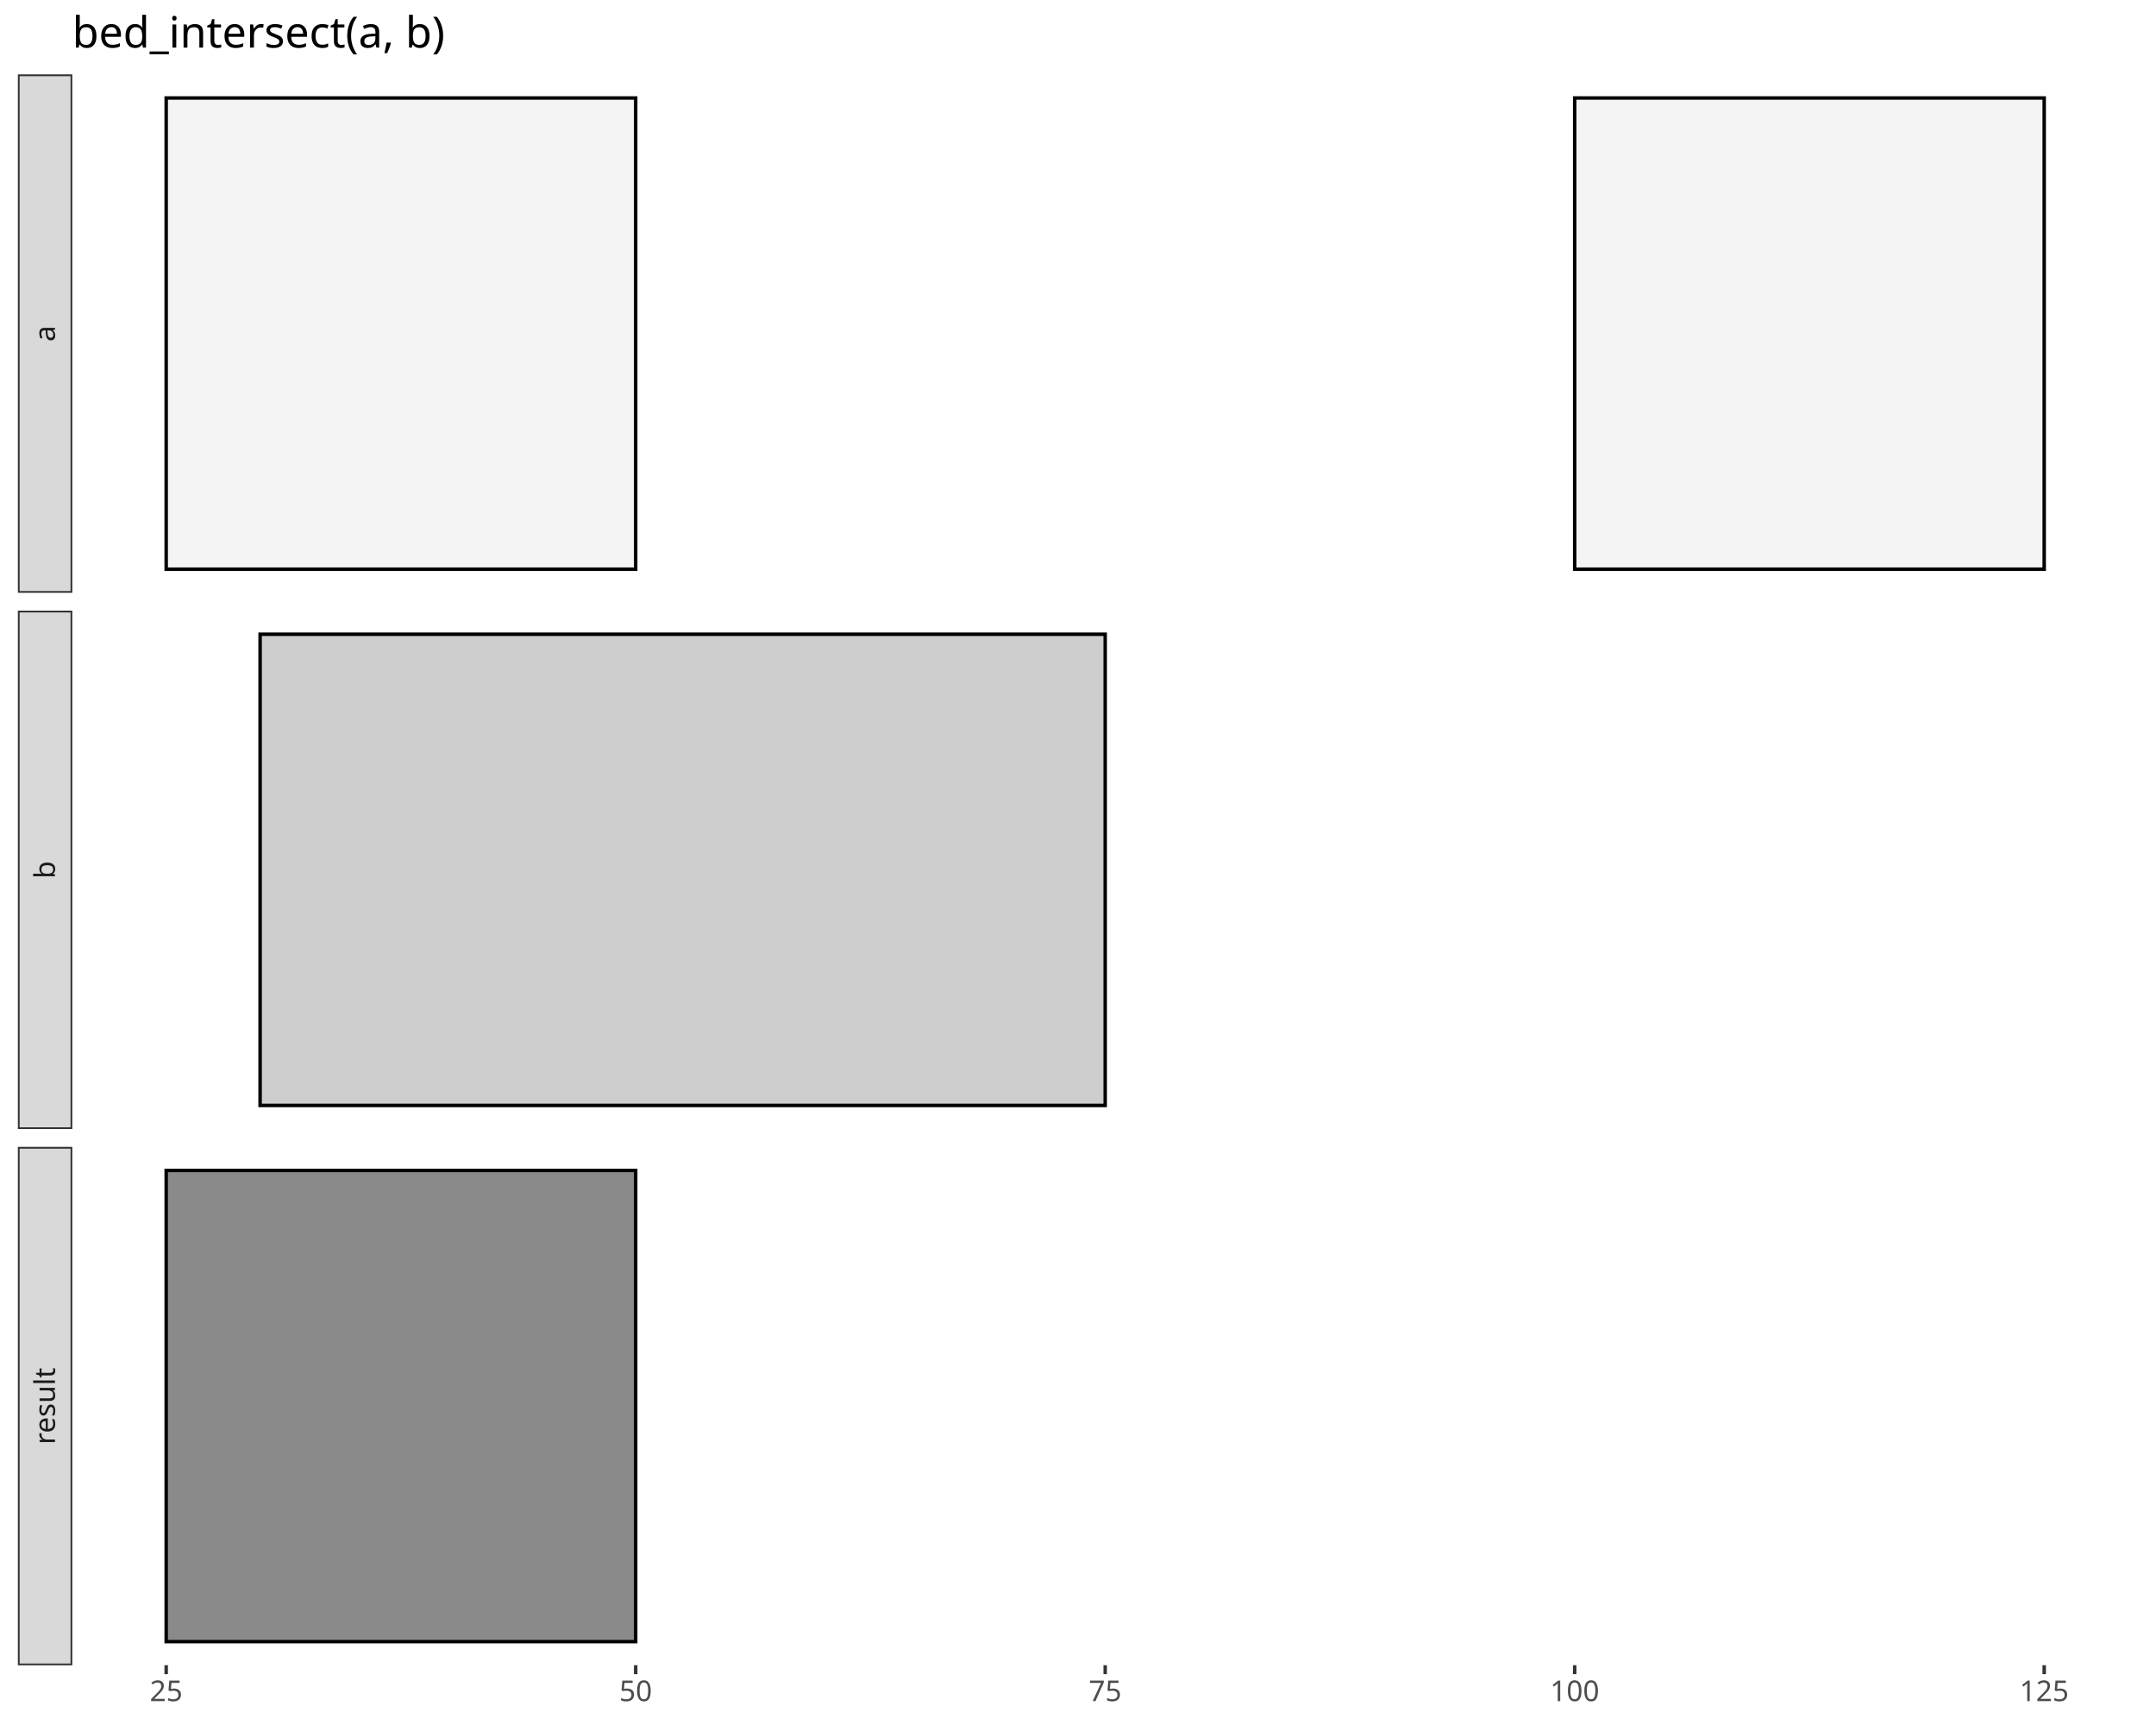
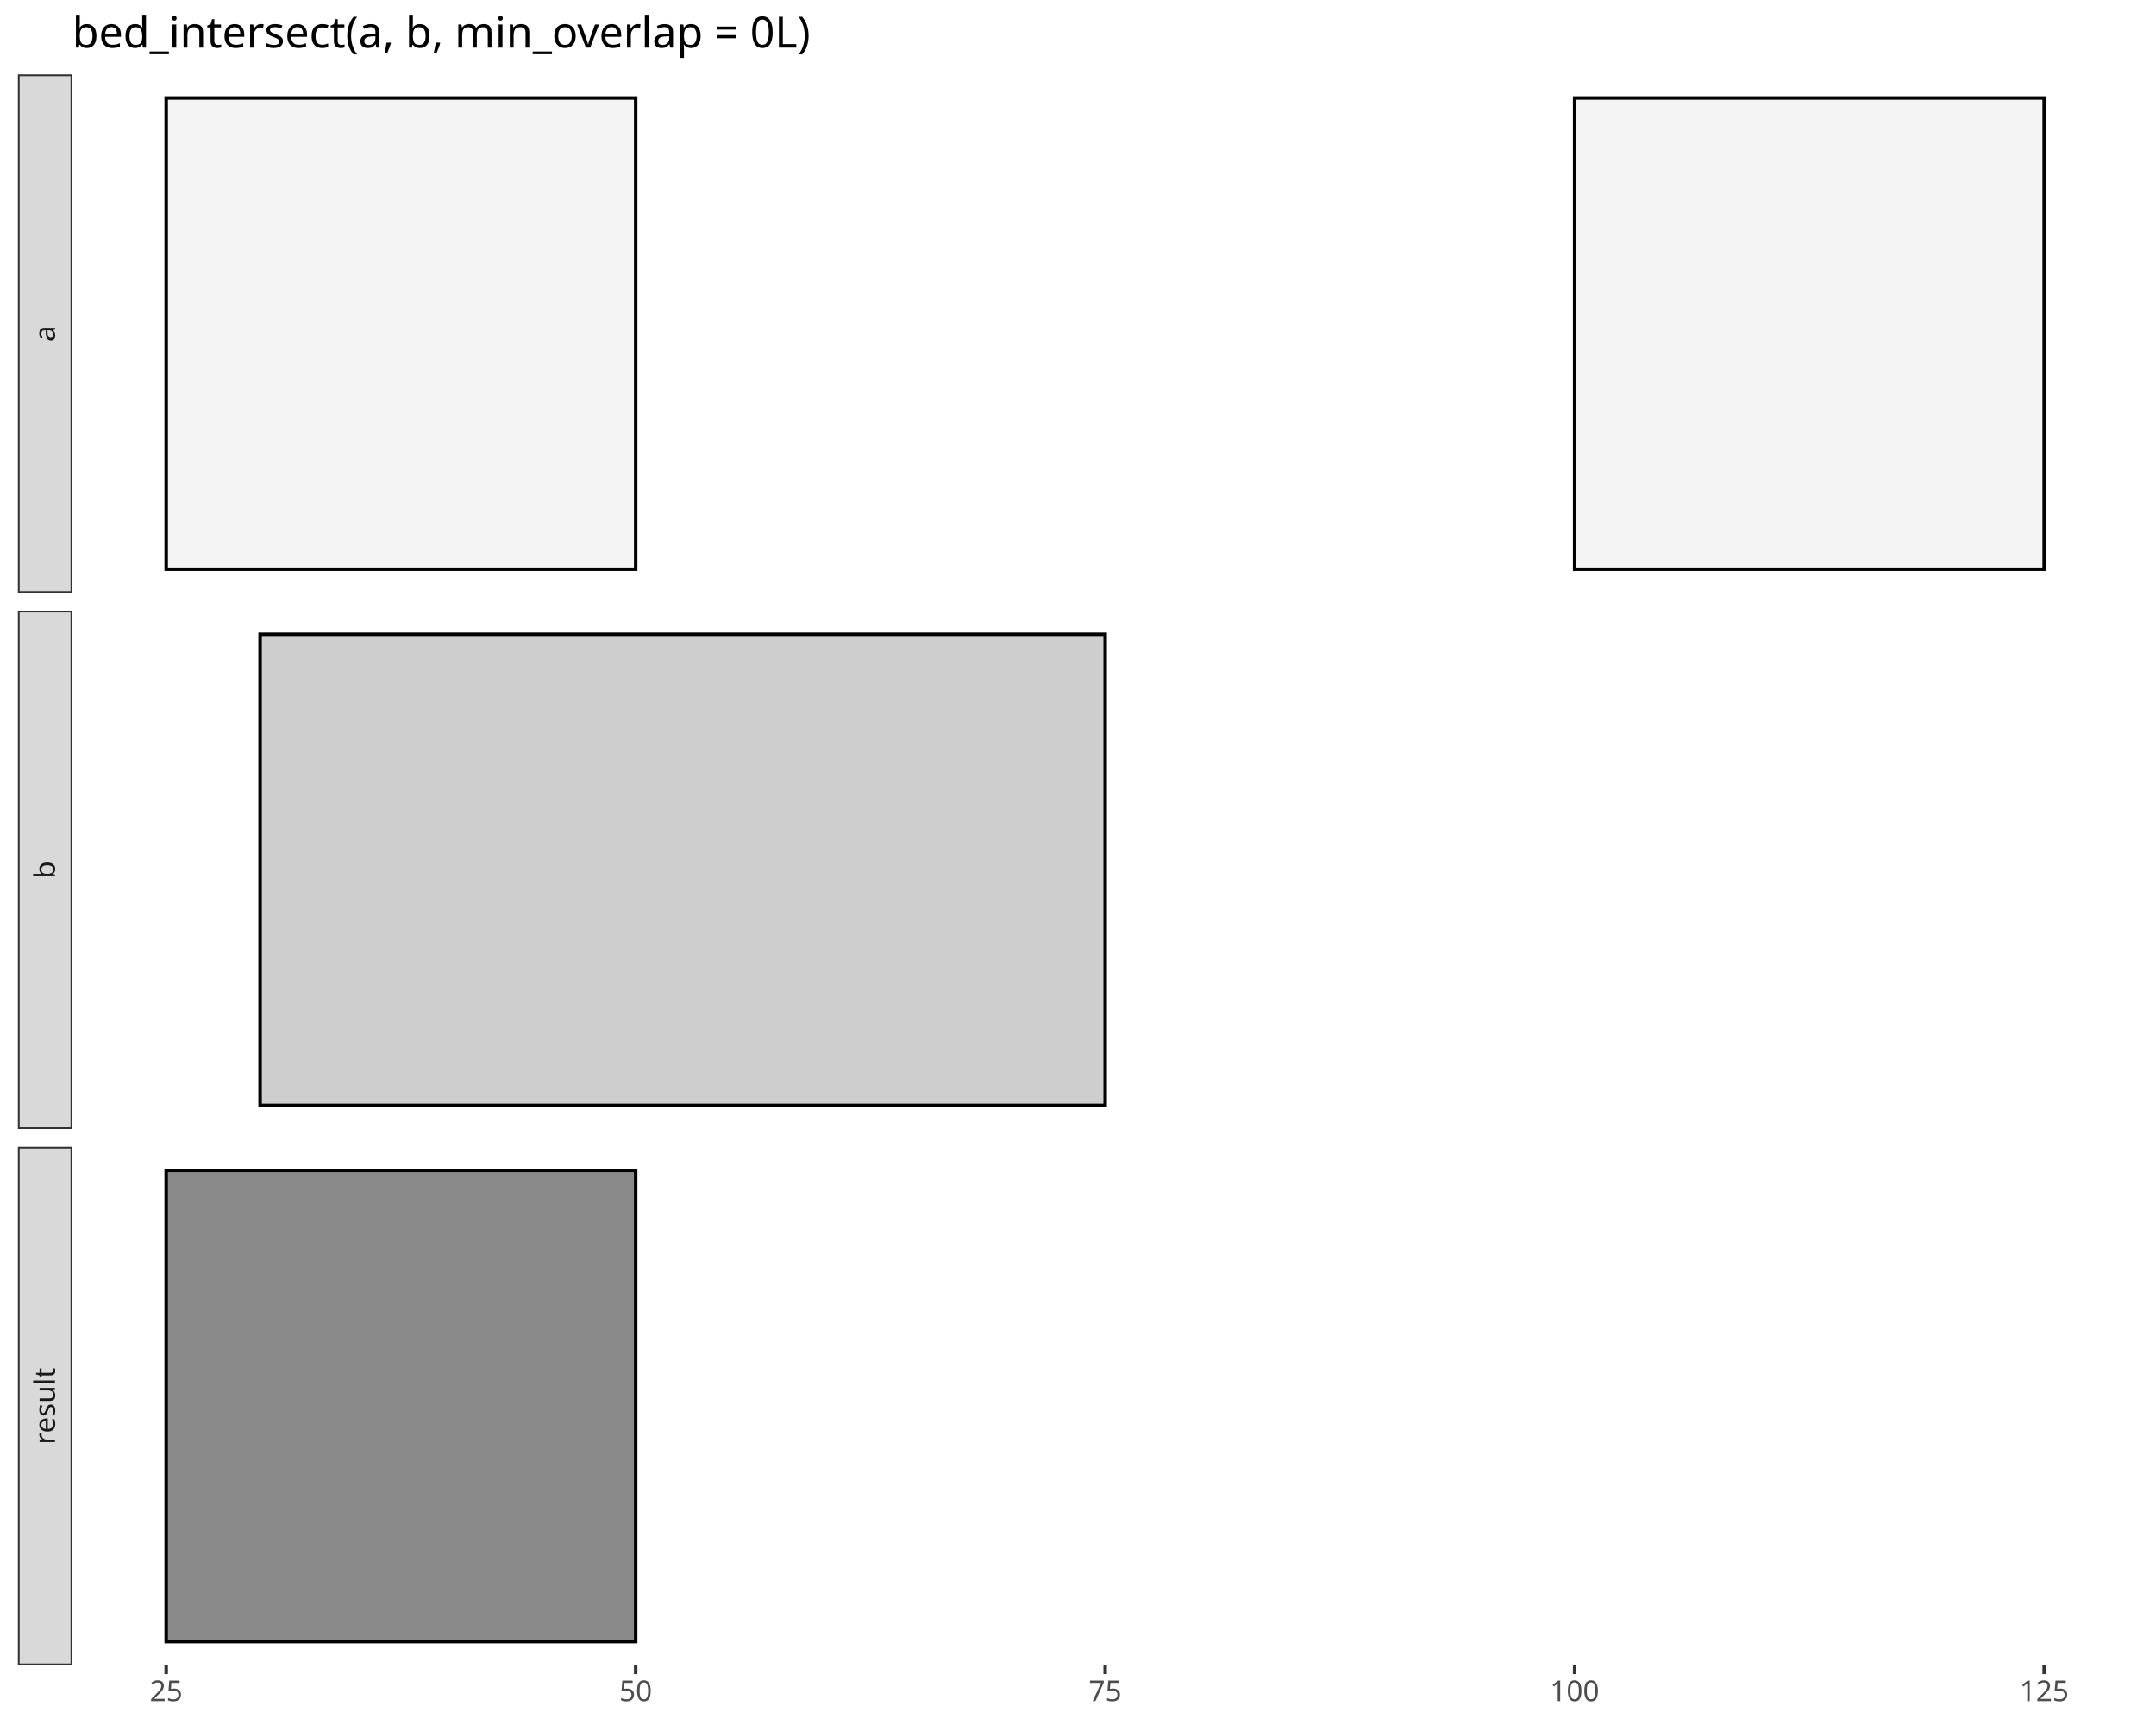
<svg xmlns="http://www.w3.org/2000/svg" class="svglite" data-engine-version="2.0" width="720.00pt" height="576.00pt" viewBox="0 0 720.00 576.00">
  <defs>
    <style type="text/css">
    .svglite line, .svglite polyline, .svglite polygon, .svglite path, .svglite rect, .svglite circle {
      fill: none;
      stroke: #000000;
      stroke-linecap: round;
      stroke-linejoin: round;
      stroke-miterlimit: 10.00;
    }
  </style>
  </defs>
  <rect width="100%" height="100%" style="stroke: none; fill: #FFFFFF;" />
  <defs>
    <clipPath id="cpMC4wMHw3MjAuMDB8MC4wMHw1NzYuMDA=">
      <rect x="0.00" y="0.00" width="720.00" height="576.00" />
    </clipPath>
  </defs>
  <g clip-path="url(#cpMC4wMHw3MjAuMDB8MC4wMHw1NzYuMDA=)">
</g>
  <defs>
    <clipPath id="cpMjQuMTR8NzE0LjAyfDI0Ljg1fDE5Ny45Mw==">
      <rect x="24.14" y="24.85" width="689.88" height="173.08" />
    </clipPath>
  </defs>
  <g clip-path="url(#cpMjQuMTR8NzE0LjAyfDI0Ljg1fDE5Ny45Mw==)">
    <rect x="55.50" y="32.72" width="156.79" height="157.34" style="stroke-width: 1.16; stroke-linecap: butt; stroke-linejoin: miter; fill: #F0F0F0; fill-opacity: 0.75;" />
    <rect x="525.87" y="32.72" width="156.79" height="157.34" style="stroke-width: 1.16; stroke-linecap: butt; stroke-linejoin: miter; fill: #F0F0F0; fill-opacity: 0.75;" />
  </g>
  <g clip-path="url(#cpMC4wMHw3MjAuMDB8MC4wMHw1NzYuMDA=)">
</g>
  <defs>
    <clipPath id="cpMjQuMTR8NzE0LjAyfDIwMy45MXwzNzYuOTk=">
      <rect x="24.14" y="203.91" width="689.88" height="173.08" />
    </clipPath>
  </defs>
  <g clip-path="url(#cpMjQuMTR8NzE0LjAyfDIwMy45MXwzNzYuOTk=)">
    <rect x="86.86" y="211.78" width="282.22" height="157.34" style="stroke-width: 1.16; stroke-linecap: butt; stroke-linejoin: miter; fill: #BDBDBD; fill-opacity: 0.75;" />
  </g>
  <g clip-path="url(#cpMC4wMHw3MjAuMDB8MC4wMHw1NzYuMDA=)">
</g>
  <defs>
    <clipPath id="cpMjQuMTR8NzE0LjAyfDM4Mi45N3w1NTYuMDQ=">
      <rect x="24.14" y="382.97" width="689.88" height="173.08" />
    </clipPath>
  </defs>
  <g clip-path="url(#cpMjQuMTR8NzE0LjAyfDM4Mi45N3w1NTYuMDQ=)">
    <rect x="55.50" y="390.83" width="156.79" height="157.34" style="stroke-width: 1.16; stroke-linecap: butt; stroke-linejoin: miter; fill: #636363; fill-opacity: 0.75;" />
  </g>
  <g clip-path="url(#cpMC4wMHw3MjAuMDB8MC4wMHw1NzYuMDA=)">
</g>
  <defs>
    <clipPath id="cpNS45OHwyNC4xNHwyNC44NXwxOTcuOTM=">
      <rect x="5.98" y="24.85" width="18.16" height="173.08" />
    </clipPath>
  </defs>
  <g clip-path="url(#cpNS45OHwyNC4xNHwyNC44NXwxOTcuOTM=)">
    <rect x="5.98" y="24.85" width="18.16" height="173.08" style="stroke-width: 1.16; stroke: #333333; fill: #D9D9D9;" />
    <text transform="translate(18.36,111.39) rotate(-90)" text-anchor="middle" style="font-size: 9.60px; fill: #1A1A1A; font-family: sans;" textLength="5.34px" lengthAdjust="spacingAndGlyphs">a</text>
  </g>
  <g clip-path="url(#cpMC4wMHw3MjAuMDB8MC4wMHw1NzYuMDA=)">
</g>
  <defs>
    <clipPath id="cpNS45OHwyNC4xNHwyMDMuOTF8Mzc2Ljk5">
      <rect x="5.98" y="203.91" width="18.16" height="173.08" />
    </clipPath>
  </defs>
  <g clip-path="url(#cpNS45OHwyNC4xNHwyMDMuOTF8Mzc2Ljk5)">
    <rect x="5.98" y="203.91" width="18.16" height="173.08" style="stroke-width: 1.16; stroke: #333333; fill: #D9D9D9;" />
    <text transform="translate(18.36,290.45) rotate(-90)" text-anchor="middle" style="font-size: 9.60px; fill: #1A1A1A; font-family: sans;" textLength="5.34px" lengthAdjust="spacingAndGlyphs">b</text>
  </g>
  <g clip-path="url(#cpMC4wMHw3MjAuMDB8MC4wMHw1NzYuMDA=)">
</g>
  <defs>
    <clipPath id="cpNS45OHwyNC4xNHwzODIuOTd8NTU2LjA0">
      <rect x="5.98" y="382.97" width="18.16" height="173.08" />
    </clipPath>
  </defs>
  <g clip-path="url(#cpNS45OHwyNC4xNHwzODIuOTd8NTU2LjA0)">
    <rect x="5.98" y="382.97" width="18.16" height="173.08" style="stroke-width: 1.16; stroke: #333333; fill: #D9D9D9;" />
    <text transform="translate(18.36,469.50) rotate(-90)" text-anchor="middle" style="font-size: 9.60px; fill: #1A1A1A; font-family: sans;" textLength="23.48px" lengthAdjust="spacingAndGlyphs">result</text>
  </g>
  <g clip-path="url(#cpMC4wMHw3MjAuMDB8MC4wMHw1NzYuMDA=)">
    <polyline points="55.50,559.03 55.50,556.04 " style="stroke-width: 1.16; stroke: #333333; stroke-linecap: butt;" />
    <polyline points="212.29,559.03 212.29,556.04 " style="stroke-width: 1.16; stroke: #333333; stroke-linecap: butt;" />
    <polyline points="369.08,559.03 369.08,556.04 " style="stroke-width: 1.16; stroke: #333333; stroke-linecap: butt;" />
    <polyline points="525.87,559.03 525.87,556.04 " style="stroke-width: 1.16; stroke: #333333; stroke-linecap: butt;" />
    <polyline points="682.66,559.03 682.66,556.04 " style="stroke-width: 1.16; stroke: #333333; stroke-linecap: butt;" />
    <text x="55.50" y="568.03" text-anchor="middle" style="font-size: 9.60px; fill: #4D4D4D; font-family: sans;" textLength="10.68px" lengthAdjust="spacingAndGlyphs">25</text>
    <text x="212.29" y="568.03" text-anchor="middle" style="font-size: 9.60px; fill: #4D4D4D; font-family: sans;" textLength="10.68px" lengthAdjust="spacingAndGlyphs">50</text>
    <text x="369.08" y="568.03" text-anchor="middle" style="font-size: 9.60px; fill: #4D4D4D; font-family: sans;" textLength="10.68px" lengthAdjust="spacingAndGlyphs">75</text>
    <text x="525.87" y="568.03" text-anchor="middle" style="font-size: 9.60px; fill: #4D4D4D; font-family: sans;" textLength="16.02px" lengthAdjust="spacingAndGlyphs">100</text>
    <text x="682.66" y="568.03" text-anchor="middle" style="font-size: 9.60px; fill: #4D4D4D; font-family: sans;" textLength="16.02px" lengthAdjust="spacingAndGlyphs">125</text>
-     <text x="24.14" y="15.89" style="font-size: 14.40px; font-family: sans;" textLength="120.08px" lengthAdjust="spacingAndGlyphs">bed_intersect(a, b)</text>
+     <text x="24.14" y="15.89" style="font-size: 14.40px; font-family: sans;" textLength="238.97px" lengthAdjust="spacingAndGlyphs">bed_intersect(a, b, min_overlap = 0L)</text>
  </g>
</svg>
